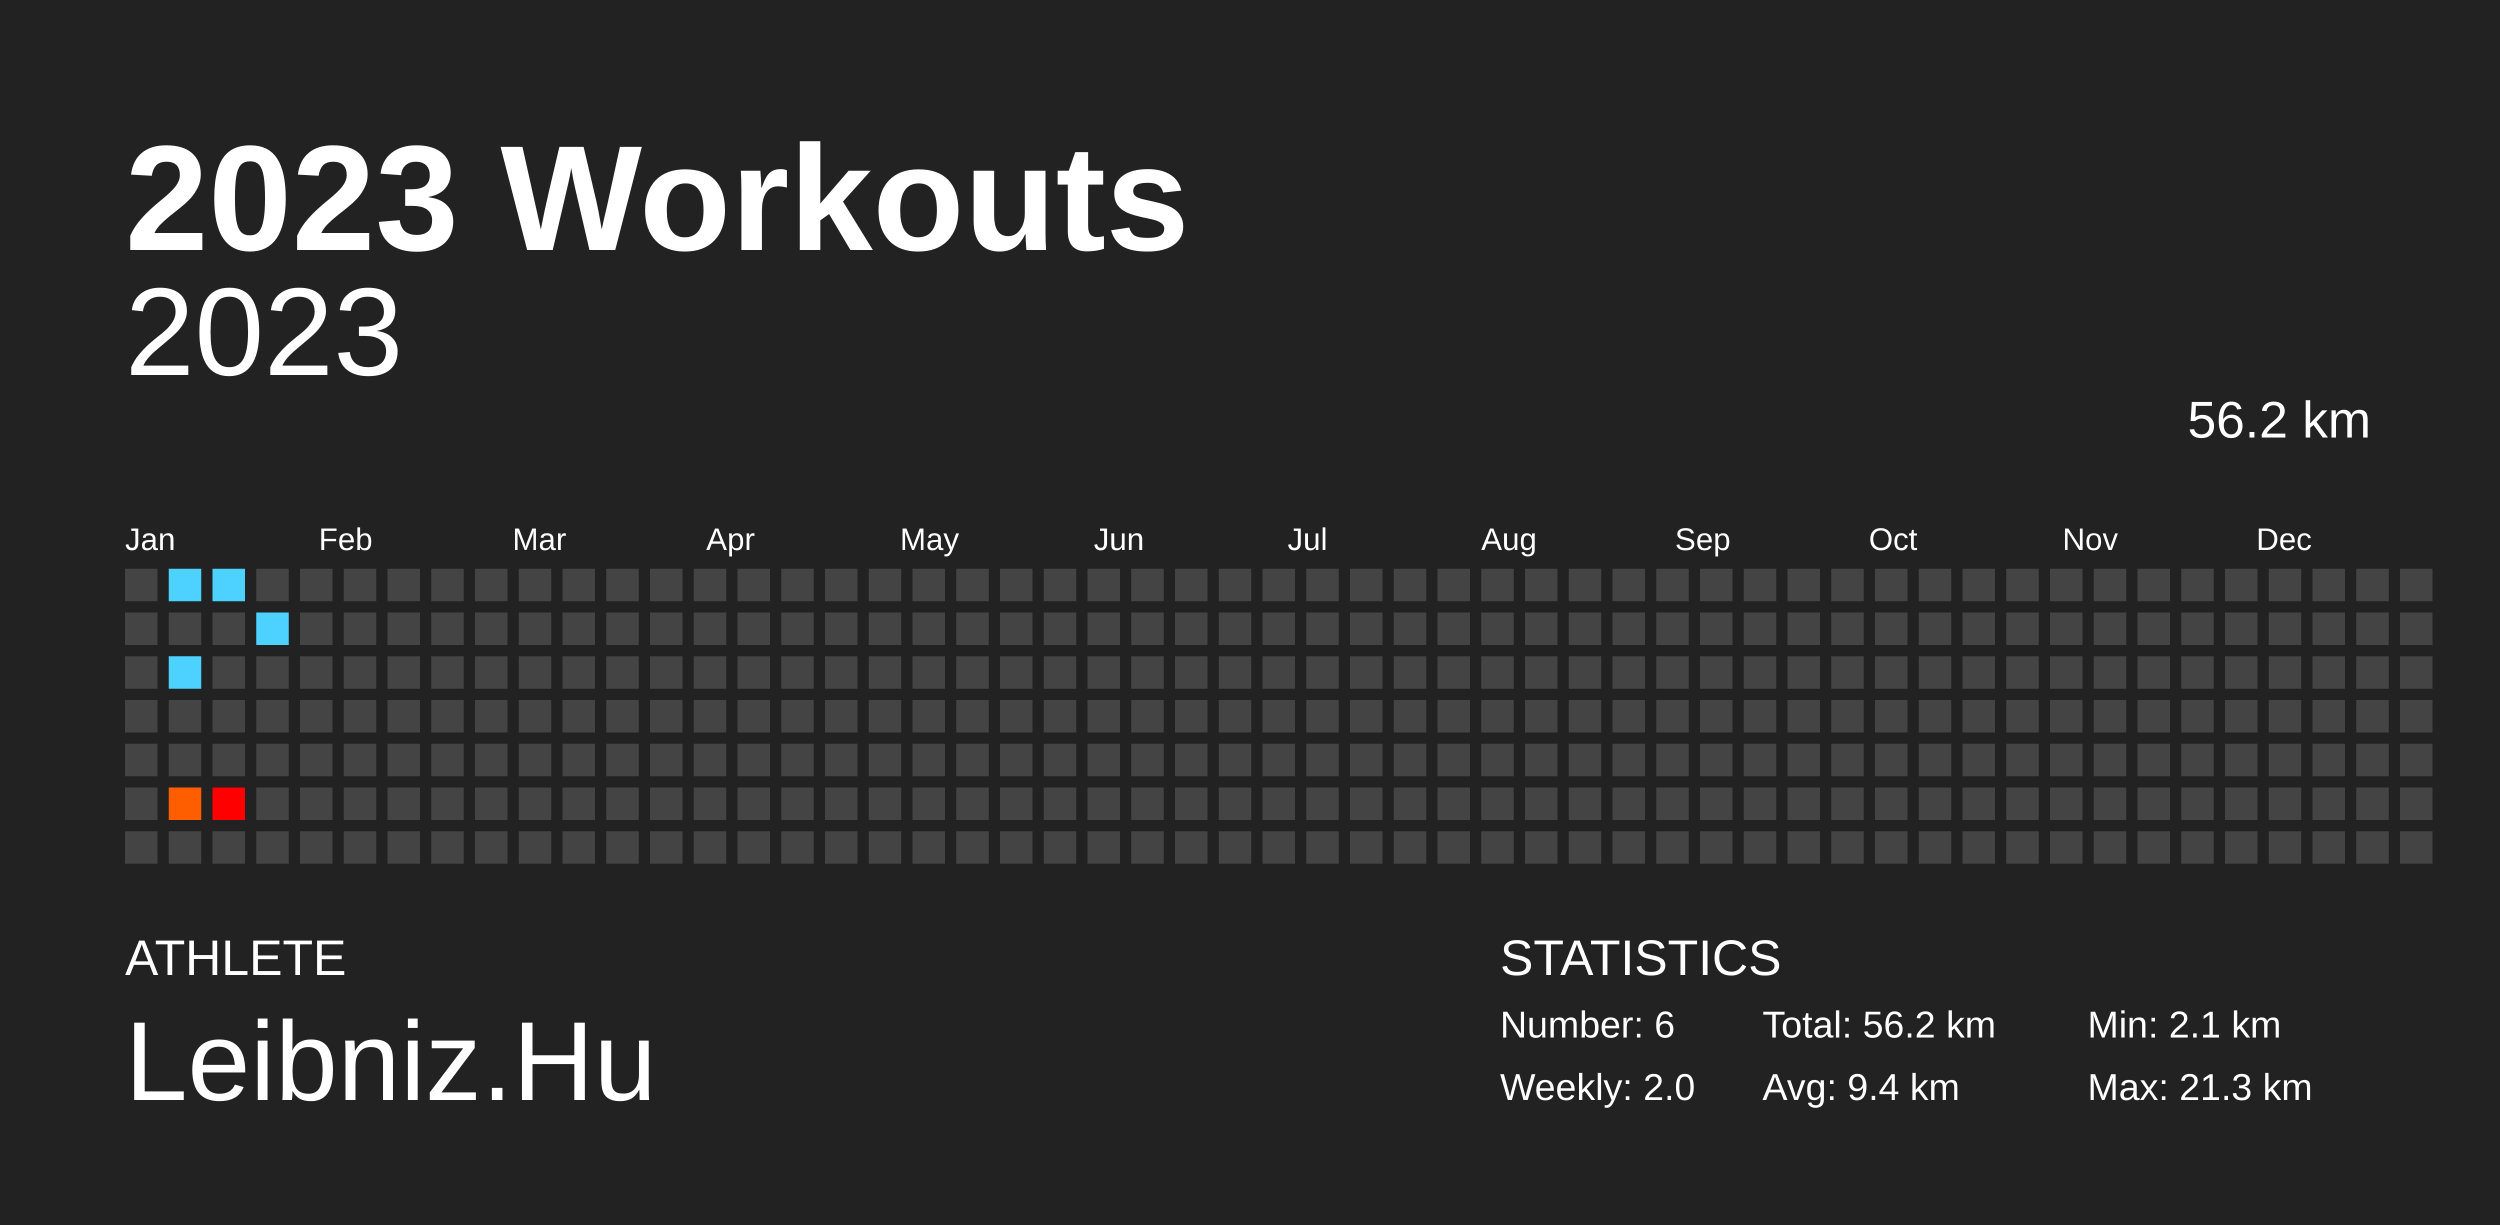
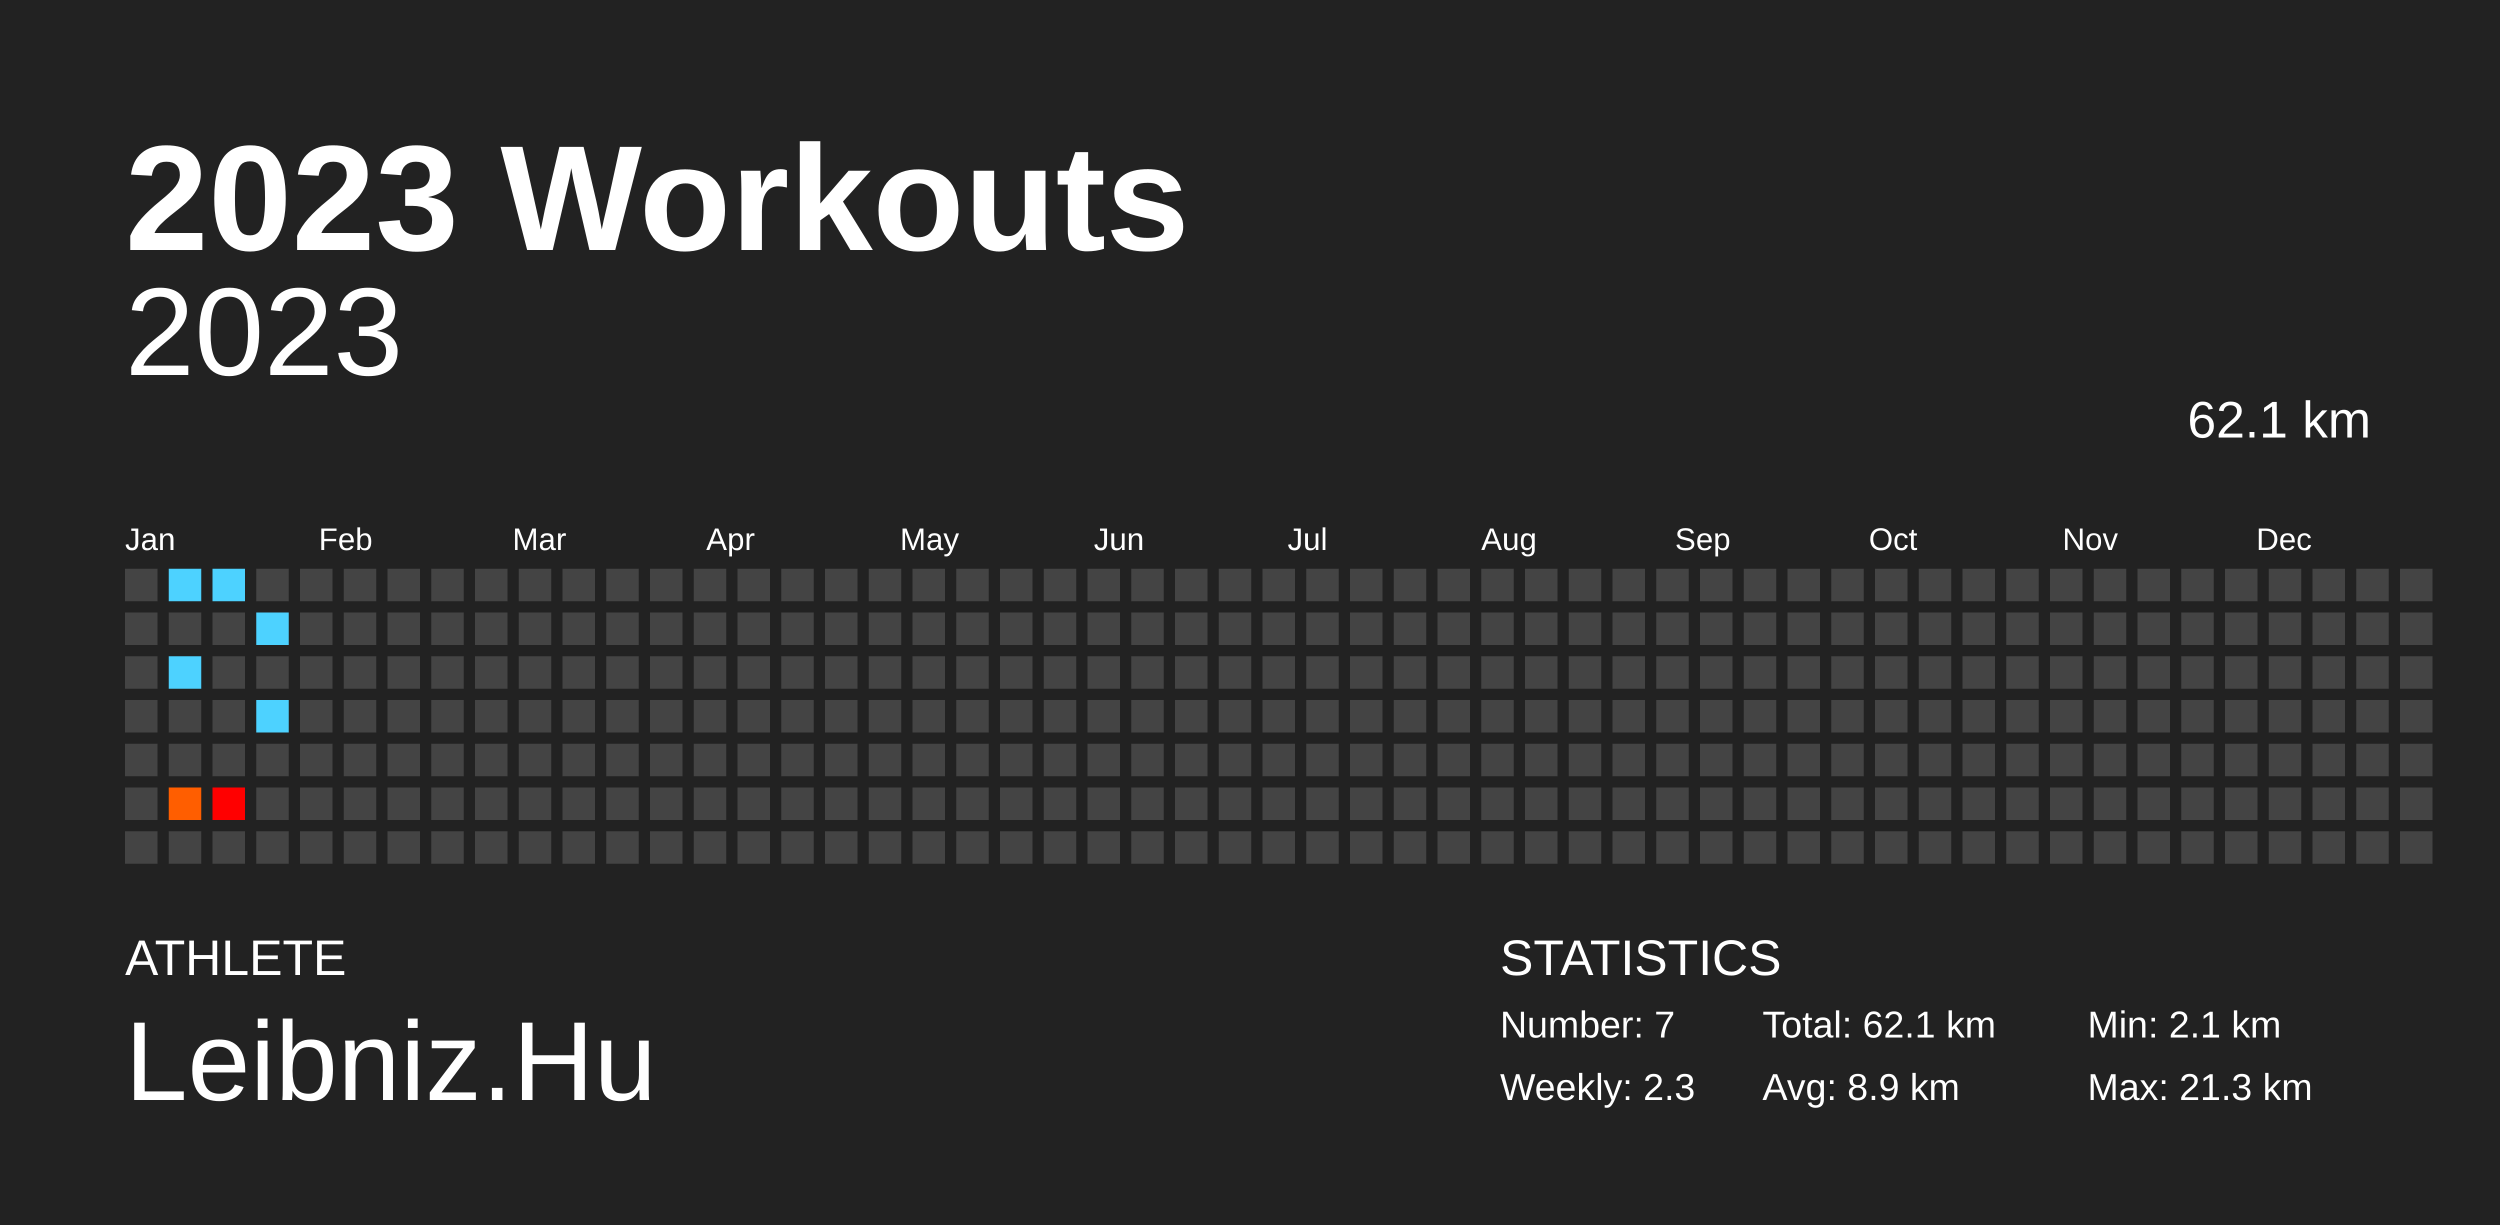
<svg xmlns="http://www.w3.org/2000/svg" baseProfile="full" height="98mm" version="1.1" viewBox="0,0,200,98" width="200mm">
  <defs />
  <rect fill="#222222" height="98" width="200" x="0" y="0" />
  <text fill="#FFFFFF" style="font-size:12px; font-family:Arial; font-weight:bold;" x="10" y="20">2023 Workouts</text>
  <text fill="#FFFFFF" style="font-size:4px; font-family:Arial" x="10" y="78">ATHLETE</text>
  <text fill="#FFFFFF" style="font-size:9px; font-family:Arial" x="10" y="88">Leibniz.Hu</text>
  <text fill="#FFFFFF" style="font-size:4px; font-family:Arial" x="120" y="78">STATISTICS</text>
-   <text fill="#FFFFFF" style="font-size:3px; font-family:Arial" x="120" y="83">Number: 6</text>
-   <text fill="#FFFFFF" style="font-size:3px; font-family:Arial" x="120" y="88">Weekly: 2.0</text>
-   <text fill="#FFFFFF" style="font-size:3px; font-family:Arial" x="141" y="83">Total: 56.2 km</text>
-   <text fill="#FFFFFF" style="font-size:3px; font-family:Arial" x="141" y="88">Avg: 9.4 km</text>
+   <text fill="#FFFFFF" style="font-size:3px; font-family:Arial" x="120" y="83">Number: 7</text>
+   <text fill="#FFFFFF" style="font-size:3px; font-family:Arial" x="120" y="88">Weekly: 2.3</text>
+   <text fill="#FFFFFF" style="font-size:3px; font-family:Arial" x="141" y="83">Total: 62.1 km</text>
+   <text fill="#FFFFFF" style="font-size:3px; font-family:Arial" x="141" y="88">Avg: 8.9 km</text>
  <text fill="#FFFFFF" style="font-size:3px; font-family:Arial" x="167" y="83">Min: 2.1 km</text>
  <text fill="#FFFFFF" style="font-size:3px; font-family:Arial" x="167" y="88">Max: 21.3 km</text>
  <text alignment-baseline="hanging" fill="#FFFFFF" style="font-size:10.0px; font-family:Arial;" x="10" y="30">2023</text>
-   <text alignment-baseline="hanging" fill="#FFFFFF" style="font-size:4.125px; font-family:Arial;" x="175" y="35">56.2 km</text>
+   <text alignment-baseline="hanging" fill="#FFFFFF" style="font-size:4.125px; font-family:Arial;" x="175" y="35">62.1 km</text>
  <text fill="#FFFFFF" style="font-size:2.5px; font-family:Arial" x="10.0" y="44">Jan</text>
  <text fill="#FFFFFF" style="font-size:2.5px; font-family:Arial" x="25.5" y="44">Feb</text>
  <text fill="#FFFFFF" style="font-size:2.5px; font-family:Arial" x="41.0" y="44">Mar</text>
  <text fill="#FFFFFF" style="font-size:2.5px; font-family:Arial" x="56.5" y="44">Apr</text>
  <text fill="#FFFFFF" style="font-size:2.5px; font-family:Arial" x="72.0" y="44">May</text>
  <text fill="#FFFFFF" style="font-size:2.5px; font-family:Arial" x="87.5" y="44">Jun</text>
  <text fill="#FFFFFF" style="font-size:2.5px; font-family:Arial" x="103.0" y="44">Jul</text>
  <text fill="#FFFFFF" style="font-size:2.5px; font-family:Arial" x="118.5" y="44">Aug</text>
  <text fill="#FFFFFF" style="font-size:2.5px; font-family:Arial" x="134.0" y="44">Sep</text>
  <text fill="#FFFFFF" style="font-size:2.5px; font-family:Arial" x="149.5" y="44">Oct</text>
  <text fill="#FFFFFF" style="font-size:2.5px; font-family:Arial" x="165.0" y="44">Nov</text>
  <text fill="#FFFFFF" style="font-size:2.5px; font-family:Arial" x="180.5" y="44">Dec</text>
  <rect fill="#444444" height="2.6" width="2.6" x="10.0" y="45.5" />
  <rect fill="#444444" height="2.6" width="2.6" x="10.0" y="49.0" />
  <rect fill="#444444" height="2.6" width="2.6" x="10.0" y="52.5" />
  <rect fill="#444444" height="2.6" width="2.6" x="10.0" y="56.0" />
  <rect fill="#444444" height="2.6" width="2.6" x="10.0" y="59.5" />
  <rect fill="#444444" height="2.6" width="2.6" x="10.0" y="63.0" />
  <rect fill="#444444" height="2.6" width="2.6" x="10.0" y="66.5" />
  <rect fill="#4dd2ff" height="2.6" width="2.6" x="13.5" y="45.5" />
  <rect fill="#444444" height="2.6" width="2.6" x="13.5" y="49.0" />
  <rect fill="#4dd2ff" height="2.6" width="2.6" x="13.5" y="52.5" />
  <rect fill="#444444" height="2.6" width="2.6" x="13.5" y="56.0" />
  <rect fill="#444444" height="2.6" width="2.6" x="13.5" y="59.5" />
  <rect fill="#ff5e00" height="2.6" width="2.6" x="13.5" y="63.0" />
  <rect fill="#444444" height="2.6" width="2.6" x="13.5" y="66.5" />
  <rect fill="#4dd2ff" height="2.6" width="2.6" x="17.0" y="45.5" />
  <rect fill="#444444" height="2.6" width="2.6" x="17.0" y="49.0" />
  <rect fill="#444444" height="2.6" width="2.6" x="17.0" y="52.5" />
  <rect fill="#444444" height="2.6" width="2.6" x="17.0" y="56.0" />
  <rect fill="#444444" height="2.6" width="2.6" x="17.0" y="59.5" />
  <rect fill="red" height="2.6" width="2.6" x="17.0" y="63.0" />
  <rect fill="#444444" height="2.6" width="2.6" x="17.0" y="66.5" />
  <rect fill="#444444" height="2.6" width="2.6" x="20.5" y="45.5" />
  <rect fill="#4dd2ff" height="2.6" width="2.6" x="20.5" y="49.0" />
  <rect fill="#444444" height="2.6" width="2.6" x="20.5" y="52.5" />
-   <rect fill="#444444" height="2.6" width="2.6" x="20.5" y="56.0" />
+   <rect fill="#4dd2ff" height="2.6" width="2.6" x="20.5" y="56.0" />
  <rect fill="#444444" height="2.6" width="2.6" x="20.5" y="59.5" />
  <rect fill="#444444" height="2.6" width="2.6" x="20.5" y="63.0" />
  <rect fill="#444444" height="2.6" width="2.6" x="20.5" y="66.5" />
  <rect fill="#444444" height="2.6" width="2.6" x="24.0" y="45.5" />
  <rect fill="#444444" height="2.6" width="2.6" x="24.0" y="49.0" />
  <rect fill="#444444" height="2.6" width="2.6" x="24.0" y="52.5" />
  <rect fill="#444444" height="2.6" width="2.6" x="24.0" y="56.0" />
  <rect fill="#444444" height="2.6" width="2.6" x="24.0" y="59.5" />
  <rect fill="#444444" height="2.6" width="2.6" x="24.0" y="63.0" />
  <rect fill="#444444" height="2.6" width="2.6" x="24.0" y="66.5" />
  <rect fill="#444444" height="2.6" width="2.6" x="27.5" y="45.5" />
  <rect fill="#444444" height="2.6" width="2.6" x="27.5" y="49.0" />
  <rect fill="#444444" height="2.6" width="2.6" x="27.5" y="52.5" />
  <rect fill="#444444" height="2.6" width="2.6" x="27.5" y="56.0" />
  <rect fill="#444444" height="2.6" width="2.6" x="27.5" y="59.5" />
  <rect fill="#444444" height="2.6" width="2.6" x="27.5" y="63.0" />
  <rect fill="#444444" height="2.6" width="2.6" x="27.5" y="66.5" />
  <rect fill="#444444" height="2.6" width="2.6" x="31.0" y="45.5" />
  <rect fill="#444444" height="2.6" width="2.6" x="31.0" y="49.0" />
  <rect fill="#444444" height="2.6" width="2.6" x="31.0" y="52.5" />
  <rect fill="#444444" height="2.6" width="2.6" x="31.0" y="56.0" />
  <rect fill="#444444" height="2.6" width="2.6" x="31.0" y="59.5" />
  <rect fill="#444444" height="2.6" width="2.6" x="31.0" y="63.0" />
  <rect fill="#444444" height="2.6" width="2.6" x="31.0" y="66.5" />
  <rect fill="#444444" height="2.6" width="2.6" x="34.5" y="45.5" />
  <rect fill="#444444" height="2.6" width="2.6" x="34.5" y="49.0" />
  <rect fill="#444444" height="2.6" width="2.6" x="34.5" y="52.5" />
  <rect fill="#444444" height="2.6" width="2.6" x="34.5" y="56.0" />
  <rect fill="#444444" height="2.6" width="2.6" x="34.5" y="59.5" />
  <rect fill="#444444" height="2.6" width="2.6" x="34.5" y="63.0" />
  <rect fill="#444444" height="2.6" width="2.6" x="34.5" y="66.5" />
  <rect fill="#444444" height="2.6" width="2.6" x="38.0" y="45.5" />
  <rect fill="#444444" height="2.6" width="2.6" x="38.0" y="49.0" />
  <rect fill="#444444" height="2.6" width="2.6" x="38.0" y="52.5" />
  <rect fill="#444444" height="2.6" width="2.6" x="38.0" y="56.0" />
  <rect fill="#444444" height="2.6" width="2.6" x="38.0" y="59.5" />
  <rect fill="#444444" height="2.6" width="2.6" x="38.0" y="63.0" />
  <rect fill="#444444" height="2.6" width="2.6" x="38.0" y="66.5" />
  <rect fill="#444444" height="2.6" width="2.6" x="41.5" y="45.5" />
  <rect fill="#444444" height="2.6" width="2.6" x="41.5" y="49.0" />
  <rect fill="#444444" height="2.6" width="2.6" x="41.5" y="52.5" />
  <rect fill="#444444" height="2.6" width="2.6" x="41.5" y="56.0" />
  <rect fill="#444444" height="2.6" width="2.6" x="41.5" y="59.5" />
  <rect fill="#444444" height="2.6" width="2.6" x="41.5" y="63.0" />
  <rect fill="#444444" height="2.6" width="2.6" x="41.5" y="66.5" />
  <rect fill="#444444" height="2.6" width="2.6" x="45.0" y="45.5" />
  <rect fill="#444444" height="2.6" width="2.6" x="45.0" y="49.0" />
  <rect fill="#444444" height="2.6" width="2.6" x="45.0" y="52.5" />
  <rect fill="#444444" height="2.6" width="2.6" x="45.0" y="56.0" />
  <rect fill="#444444" height="2.6" width="2.6" x="45.0" y="59.5" />
  <rect fill="#444444" height="2.6" width="2.6" x="45.0" y="63.0" />
  <rect fill="#444444" height="2.6" width="2.6" x="45.0" y="66.5" />
  <rect fill="#444444" height="2.6" width="2.6" x="48.5" y="45.5" />
  <rect fill="#444444" height="2.6" width="2.6" x="48.5" y="49.0" />
  <rect fill="#444444" height="2.6" width="2.6" x="48.5" y="52.5" />
  <rect fill="#444444" height="2.6" width="2.6" x="48.5" y="56.0" />
  <rect fill="#444444" height="2.6" width="2.6" x="48.5" y="59.5" />
  <rect fill="#444444" height="2.6" width="2.6" x="48.5" y="63.0" />
  <rect fill="#444444" height="2.6" width="2.6" x="48.5" y="66.5" />
  <rect fill="#444444" height="2.6" width="2.6" x="52.0" y="45.5" />
  <rect fill="#444444" height="2.6" width="2.6" x="52.0" y="49.0" />
  <rect fill="#444444" height="2.6" width="2.6" x="52.0" y="52.5" />
  <rect fill="#444444" height="2.6" width="2.6" x="52.0" y="56.0" />
  <rect fill="#444444" height="2.6" width="2.6" x="52.0" y="59.5" />
  <rect fill="#444444" height="2.6" width="2.6" x="52.0" y="63.0" />
  <rect fill="#444444" height="2.6" width="2.6" x="52.0" y="66.5" />
  <rect fill="#444444" height="2.6" width="2.6" x="55.5" y="45.5" />
  <rect fill="#444444" height="2.6" width="2.6" x="55.5" y="49.0" />
  <rect fill="#444444" height="2.6" width="2.6" x="55.5" y="52.5" />
  <rect fill="#444444" height="2.6" width="2.6" x="55.5" y="56.0" />
  <rect fill="#444444" height="2.6" width="2.6" x="55.5" y="59.5" />
  <rect fill="#444444" height="2.6" width="2.6" x="55.5" y="63.0" />
  <rect fill="#444444" height="2.6" width="2.6" x="55.5" y="66.5" />
  <rect fill="#444444" height="2.6" width="2.6" x="59.0" y="45.5" />
  <rect fill="#444444" height="2.6" width="2.6" x="59.0" y="49.0" />
  <rect fill="#444444" height="2.6" width="2.6" x="59.0" y="52.5" />
  <rect fill="#444444" height="2.6" width="2.6" x="59.0" y="56.0" />
  <rect fill="#444444" height="2.6" width="2.6" x="59.0" y="59.5" />
  <rect fill="#444444" height="2.6" width="2.6" x="59.0" y="63.0" />
  <rect fill="#444444" height="2.6" width="2.6" x="59.0" y="66.5" />
  <rect fill="#444444" height="2.6" width="2.6" x="62.5" y="45.5" />
  <rect fill="#444444" height="2.6" width="2.6" x="62.5" y="49.0" />
  <rect fill="#444444" height="2.6" width="2.6" x="62.5" y="52.5" />
  <rect fill="#444444" height="2.6" width="2.6" x="62.5" y="56.0" />
  <rect fill="#444444" height="2.6" width="2.6" x="62.5" y="59.5" />
  <rect fill="#444444" height="2.6" width="2.6" x="62.5" y="63.0" />
  <rect fill="#444444" height="2.6" width="2.6" x="62.5" y="66.5" />
  <rect fill="#444444" height="2.6" width="2.6" x="66.0" y="45.5" />
  <rect fill="#444444" height="2.6" width="2.6" x="66.0" y="49.0" />
  <rect fill="#444444" height="2.6" width="2.6" x="66.0" y="52.5" />
  <rect fill="#444444" height="2.6" width="2.6" x="66.0" y="56.0" />
  <rect fill="#444444" height="2.6" width="2.6" x="66.0" y="59.5" />
  <rect fill="#444444" height="2.6" width="2.6" x="66.0" y="63.0" />
  <rect fill="#444444" height="2.6" width="2.6" x="66.0" y="66.5" />
  <rect fill="#444444" height="2.6" width="2.6" x="69.5" y="45.5" />
  <rect fill="#444444" height="2.6" width="2.6" x="69.5" y="49.0" />
  <rect fill="#444444" height="2.6" width="2.6" x="69.5" y="52.5" />
  <rect fill="#444444" height="2.6" width="2.6" x="69.5" y="56.0" />
  <rect fill="#444444" height="2.6" width="2.6" x="69.5" y="59.5" />
  <rect fill="#444444" height="2.6" width="2.6" x="69.5" y="63.0" />
  <rect fill="#444444" height="2.6" width="2.6" x="69.5" y="66.5" />
  <rect fill="#444444" height="2.6" width="2.6" x="73.0" y="45.5" />
  <rect fill="#444444" height="2.6" width="2.6" x="73.0" y="49.0" />
  <rect fill="#444444" height="2.6" width="2.6" x="73.0" y="52.5" />
  <rect fill="#444444" height="2.6" width="2.6" x="73.0" y="56.0" />
  <rect fill="#444444" height="2.6" width="2.6" x="73.0" y="59.5" />
  <rect fill="#444444" height="2.6" width="2.6" x="73.0" y="63.0" />
  <rect fill="#444444" height="2.6" width="2.6" x="73.0" y="66.5" />
  <rect fill="#444444" height="2.6" width="2.6" x="76.5" y="45.5" />
  <rect fill="#444444" height="2.6" width="2.6" x="76.5" y="49.0" />
  <rect fill="#444444" height="2.6" width="2.6" x="76.5" y="52.5" />
  <rect fill="#444444" height="2.6" width="2.6" x="76.5" y="56.0" />
  <rect fill="#444444" height="2.6" width="2.6" x="76.5" y="59.5" />
  <rect fill="#444444" height="2.6" width="2.6" x="76.5" y="63.0" />
  <rect fill="#444444" height="2.6" width="2.6" x="76.5" y="66.5" />
  <rect fill="#444444" height="2.6" width="2.6" x="80.0" y="45.5" />
  <rect fill="#444444" height="2.6" width="2.6" x="80.0" y="49.0" />
  <rect fill="#444444" height="2.6" width="2.6" x="80.0" y="52.5" />
  <rect fill="#444444" height="2.6" width="2.6" x="80.0" y="56.0" />
  <rect fill="#444444" height="2.6" width="2.6" x="80.0" y="59.5" />
  <rect fill="#444444" height="2.6" width="2.6" x="80.0" y="63.0" />
  <rect fill="#444444" height="2.6" width="2.6" x="80.0" y="66.5" />
  <rect fill="#444444" height="2.6" width="2.6" x="83.5" y="45.5" />
  <rect fill="#444444" height="2.6" width="2.6" x="83.5" y="49.0" />
  <rect fill="#444444" height="2.6" width="2.6" x="83.5" y="52.5" />
  <rect fill="#444444" height="2.6" width="2.6" x="83.5" y="56.0" />
  <rect fill="#444444" height="2.6" width="2.6" x="83.5" y="59.5" />
  <rect fill="#444444" height="2.6" width="2.6" x="83.5" y="63.0" />
  <rect fill="#444444" height="2.6" width="2.6" x="83.5" y="66.5" />
  <rect fill="#444444" height="2.6" width="2.6" x="87.0" y="45.5" />
  <rect fill="#444444" height="2.6" width="2.6" x="87.0" y="49.0" />
  <rect fill="#444444" height="2.6" width="2.6" x="87.0" y="52.5" />
  <rect fill="#444444" height="2.6" width="2.6" x="87.0" y="56.0" />
  <rect fill="#444444" height="2.6" width="2.6" x="87.0" y="59.5" />
  <rect fill="#444444" height="2.6" width="2.6" x="87.0" y="63.0" />
  <rect fill="#444444" height="2.6" width="2.6" x="87.0" y="66.5" />
  <rect fill="#444444" height="2.6" width="2.6" x="90.5" y="45.5" />
  <rect fill="#444444" height="2.6" width="2.6" x="90.5" y="49.0" />
  <rect fill="#444444" height="2.6" width="2.6" x="90.5" y="52.5" />
  <rect fill="#444444" height="2.6" width="2.6" x="90.5" y="56.0" />
  <rect fill="#444444" height="2.6" width="2.6" x="90.5" y="59.5" />
  <rect fill="#444444" height="2.6" width="2.6" x="90.5" y="63.0" />
  <rect fill="#444444" height="2.6" width="2.6" x="90.5" y="66.5" />
  <rect fill="#444444" height="2.6" width="2.6" x="94.0" y="45.5" />
  <rect fill="#444444" height="2.6" width="2.6" x="94.0" y="49.0" />
  <rect fill="#444444" height="2.6" width="2.6" x="94.0" y="52.5" />
  <rect fill="#444444" height="2.6" width="2.6" x="94.0" y="56.0" />
  <rect fill="#444444" height="2.6" width="2.6" x="94.0" y="59.5" />
  <rect fill="#444444" height="2.6" width="2.6" x="94.0" y="63.0" />
  <rect fill="#444444" height="2.6" width="2.6" x="94.0" y="66.5" />
  <rect fill="#444444" height="2.6" width="2.6" x="97.5" y="45.5" />
  <rect fill="#444444" height="2.6" width="2.6" x="97.5" y="49.0" />
  <rect fill="#444444" height="2.6" width="2.6" x="97.5" y="52.5" />
  <rect fill="#444444" height="2.6" width="2.6" x="97.5" y="56.0" />
  <rect fill="#444444" height="2.6" width="2.6" x="97.5" y="59.5" />
  <rect fill="#444444" height="2.6" width="2.6" x="97.5" y="63.0" />
  <rect fill="#444444" height="2.6" width="2.6" x="97.5" y="66.5" />
  <rect fill="#444444" height="2.6" width="2.6" x="101.0" y="45.5" />
  <rect fill="#444444" height="2.6" width="2.6" x="101.0" y="49.0" />
  <rect fill="#444444" height="2.6" width="2.6" x="101.0" y="52.5" />
  <rect fill="#444444" height="2.6" width="2.6" x="101.0" y="56.0" />
  <rect fill="#444444" height="2.6" width="2.6" x="101.0" y="59.5" />
  <rect fill="#444444" height="2.6" width="2.6" x="101.0" y="63.0" />
  <rect fill="#444444" height="2.6" width="2.6" x="101.0" y="66.5" />
  <rect fill="#444444" height="2.6" width="2.6" x="104.5" y="45.5" />
  <rect fill="#444444" height="2.6" width="2.6" x="104.5" y="49.0" />
  <rect fill="#444444" height="2.6" width="2.6" x="104.5" y="52.5" />
  <rect fill="#444444" height="2.6" width="2.6" x="104.5" y="56.0" />
  <rect fill="#444444" height="2.6" width="2.6" x="104.5" y="59.5" />
  <rect fill="#444444" height="2.6" width="2.6" x="104.5" y="63.0" />
  <rect fill="#444444" height="2.6" width="2.6" x="104.5" y="66.5" />
  <rect fill="#444444" height="2.6" width="2.6" x="108.0" y="45.5" />
  <rect fill="#444444" height="2.6" width="2.6" x="108.0" y="49.0" />
  <rect fill="#444444" height="2.6" width="2.6" x="108.0" y="52.5" />
  <rect fill="#444444" height="2.6" width="2.6" x="108.0" y="56.0" />
  <rect fill="#444444" height="2.6" width="2.6" x="108.0" y="59.5" />
  <rect fill="#444444" height="2.6" width="2.6" x="108.0" y="63.0" />
  <rect fill="#444444" height="2.6" width="2.6" x="108.0" y="66.5" />
  <rect fill="#444444" height="2.6" width="2.6" x="111.5" y="45.5" />
  <rect fill="#444444" height="2.6" width="2.6" x="111.5" y="49.0" />
  <rect fill="#444444" height="2.6" width="2.6" x="111.5" y="52.5" />
  <rect fill="#444444" height="2.6" width="2.6" x="111.5" y="56.0" />
  <rect fill="#444444" height="2.6" width="2.6" x="111.5" y="59.5" />
  <rect fill="#444444" height="2.6" width="2.6" x="111.5" y="63.0" />
  <rect fill="#444444" height="2.6" width="2.6" x="111.5" y="66.5" />
  <rect fill="#444444" height="2.6" width="2.6" x="115.0" y="45.5" />
  <rect fill="#444444" height="2.6" width="2.6" x="115.0" y="49.0" />
  <rect fill="#444444" height="2.6" width="2.6" x="115.0" y="52.5" />
  <rect fill="#444444" height="2.6" width="2.6" x="115.0" y="56.0" />
  <rect fill="#444444" height="2.6" width="2.6" x="115.0" y="59.5" />
  <rect fill="#444444" height="2.6" width="2.6" x="115.0" y="63.0" />
  <rect fill="#444444" height="2.6" width="2.6" x="115.0" y="66.5" />
  <rect fill="#444444" height="2.6" width="2.6" x="118.5" y="45.5" />
  <rect fill="#444444" height="2.6" width="2.6" x="118.5" y="49.0" />
  <rect fill="#444444" height="2.6" width="2.6" x="118.5" y="52.5" />
  <rect fill="#444444" height="2.6" width="2.6" x="118.5" y="56.0" />
  <rect fill="#444444" height="2.6" width="2.6" x="118.5" y="59.5" />
  <rect fill="#444444" height="2.6" width="2.6" x="118.5" y="63.0" />
  <rect fill="#444444" height="2.6" width="2.6" x="118.5" y="66.5" />
  <rect fill="#444444" height="2.6" width="2.6" x="122.0" y="45.5" />
  <rect fill="#444444" height="2.6" width="2.6" x="122.0" y="49.0" />
  <rect fill="#444444" height="2.6" width="2.6" x="122.0" y="52.5" />
  <rect fill="#444444" height="2.6" width="2.6" x="122.0" y="56.0" />
  <rect fill="#444444" height="2.6" width="2.6" x="122.0" y="59.5" />
  <rect fill="#444444" height="2.6" width="2.6" x="122.0" y="63.0" />
  <rect fill="#444444" height="2.6" width="2.6" x="122.0" y="66.5" />
  <rect fill="#444444" height="2.6" width="2.6" x="125.5" y="45.5" />
  <rect fill="#444444" height="2.6" width="2.6" x="125.5" y="49.0" />
  <rect fill="#444444" height="2.6" width="2.6" x="125.5" y="52.5" />
  <rect fill="#444444" height="2.6" width="2.6" x="125.5" y="56.0" />
  <rect fill="#444444" height="2.6" width="2.6" x="125.5" y="59.5" />
  <rect fill="#444444" height="2.6" width="2.6" x="125.5" y="63.0" />
  <rect fill="#444444" height="2.6" width="2.6" x="125.5" y="66.5" />
  <rect fill="#444444" height="2.6" width="2.6" x="129.0" y="45.5" />
  <rect fill="#444444" height="2.6" width="2.6" x="129.0" y="49.0" />
  <rect fill="#444444" height="2.6" width="2.6" x="129.0" y="52.5" />
  <rect fill="#444444" height="2.6" width="2.6" x="129.0" y="56.0" />
  <rect fill="#444444" height="2.6" width="2.6" x="129.0" y="59.5" />
  <rect fill="#444444" height="2.6" width="2.6" x="129.0" y="63.0" />
  <rect fill="#444444" height="2.6" width="2.6" x="129.0" y="66.5" />
  <rect fill="#444444" height="2.6" width="2.6" x="132.5" y="45.5" />
  <rect fill="#444444" height="2.6" width="2.6" x="132.5" y="49.0" />
  <rect fill="#444444" height="2.6" width="2.6" x="132.5" y="52.5" />
  <rect fill="#444444" height="2.6" width="2.6" x="132.5" y="56.0" />
  <rect fill="#444444" height="2.6" width="2.6" x="132.5" y="59.5" />
  <rect fill="#444444" height="2.6" width="2.6" x="132.5" y="63.0" />
  <rect fill="#444444" height="2.6" width="2.6" x="132.5" y="66.5" />
  <rect fill="#444444" height="2.6" width="2.6" x="136.0" y="45.5" />
  <rect fill="#444444" height="2.6" width="2.6" x="136.0" y="49.0" />
  <rect fill="#444444" height="2.6" width="2.6" x="136.0" y="52.5" />
  <rect fill="#444444" height="2.6" width="2.6" x="136.0" y="56.0" />
  <rect fill="#444444" height="2.6" width="2.6" x="136.0" y="59.5" />
  <rect fill="#444444" height="2.6" width="2.6" x="136.0" y="63.0" />
  <rect fill="#444444" height="2.6" width="2.6" x="136.0" y="66.5" />
  <rect fill="#444444" height="2.6" width="2.6" x="139.5" y="45.5" />
  <rect fill="#444444" height="2.6" width="2.6" x="139.5" y="49.0" />
  <rect fill="#444444" height="2.6" width="2.6" x="139.5" y="52.5" />
  <rect fill="#444444" height="2.6" width="2.6" x="139.5" y="56.0" />
  <rect fill="#444444" height="2.6" width="2.6" x="139.5" y="59.5" />
  <rect fill="#444444" height="2.6" width="2.6" x="139.5" y="63.0" />
  <rect fill="#444444" height="2.6" width="2.6" x="139.5" y="66.5" />
  <rect fill="#444444" height="2.6" width="2.6" x="143.0" y="45.5" />
  <rect fill="#444444" height="2.6" width="2.6" x="143.0" y="49.0" />
  <rect fill="#444444" height="2.6" width="2.6" x="143.0" y="52.5" />
  <rect fill="#444444" height="2.6" width="2.6" x="143.0" y="56.0" />
  <rect fill="#444444" height="2.6" width="2.6" x="143.0" y="59.5" />
  <rect fill="#444444" height="2.6" width="2.6" x="143.0" y="63.0" />
  <rect fill="#444444" height="2.6" width="2.6" x="143.0" y="66.5" />
  <rect fill="#444444" height="2.6" width="2.6" x="146.5" y="45.5" />
  <rect fill="#444444" height="2.6" width="2.6" x="146.5" y="49.0" />
  <rect fill="#444444" height="2.6" width="2.6" x="146.5" y="52.5" />
  <rect fill="#444444" height="2.6" width="2.6" x="146.5" y="56.0" />
  <rect fill="#444444" height="2.6" width="2.6" x="146.5" y="59.5" />
  <rect fill="#444444" height="2.6" width="2.6" x="146.5" y="63.0" />
  <rect fill="#444444" height="2.6" width="2.6" x="146.5" y="66.5" />
  <rect fill="#444444" height="2.6" width="2.6" x="150.0" y="45.5" />
  <rect fill="#444444" height="2.6" width="2.6" x="150.0" y="49.0" />
  <rect fill="#444444" height="2.6" width="2.6" x="150.0" y="52.5" />
  <rect fill="#444444" height="2.6" width="2.6" x="150.0" y="56.0" />
  <rect fill="#444444" height="2.6" width="2.6" x="150.0" y="59.5" />
  <rect fill="#444444" height="2.6" width="2.6" x="150.0" y="63.0" />
  <rect fill="#444444" height="2.6" width="2.6" x="150.0" y="66.5" />
  <rect fill="#444444" height="2.6" width="2.6" x="153.5" y="45.5" />
  <rect fill="#444444" height="2.6" width="2.6" x="153.5" y="49.0" />
  <rect fill="#444444" height="2.6" width="2.6" x="153.5" y="52.5" />
  <rect fill="#444444" height="2.6" width="2.6" x="153.5" y="56.0" />
  <rect fill="#444444" height="2.6" width="2.6" x="153.5" y="59.5" />
  <rect fill="#444444" height="2.6" width="2.6" x="153.5" y="63.0" />
  <rect fill="#444444" height="2.6" width="2.6" x="153.5" y="66.5" />
  <rect fill="#444444" height="2.6" width="2.6" x="157.0" y="45.5" />
  <rect fill="#444444" height="2.6" width="2.6" x="157.0" y="49.0" />
  <rect fill="#444444" height="2.6" width="2.6" x="157.0" y="52.5" />
  <rect fill="#444444" height="2.6" width="2.6" x="157.0" y="56.0" />
  <rect fill="#444444" height="2.6" width="2.6" x="157.0" y="59.5" />
  <rect fill="#444444" height="2.6" width="2.6" x="157.0" y="63.0" />
  <rect fill="#444444" height="2.6" width="2.6" x="157.0" y="66.5" />
  <rect fill="#444444" height="2.6" width="2.6" x="160.5" y="45.5" />
  <rect fill="#444444" height="2.6" width="2.6" x="160.5" y="49.0" />
  <rect fill="#444444" height="2.6" width="2.6" x="160.5" y="52.5" />
  <rect fill="#444444" height="2.6" width="2.6" x="160.5" y="56.0" />
  <rect fill="#444444" height="2.6" width="2.6" x="160.5" y="59.5" />
  <rect fill="#444444" height="2.6" width="2.6" x="160.5" y="63.0" />
  <rect fill="#444444" height="2.6" width="2.6" x="160.5" y="66.5" />
  <rect fill="#444444" height="2.6" width="2.6" x="164.0" y="45.5" />
  <rect fill="#444444" height="2.6" width="2.6" x="164.0" y="49.0" />
  <rect fill="#444444" height="2.6" width="2.6" x="164.0" y="52.5" />
  <rect fill="#444444" height="2.6" width="2.6" x="164.0" y="56.0" />
  <rect fill="#444444" height="2.6" width="2.6" x="164.0" y="59.5" />
  <rect fill="#444444" height="2.6" width="2.6" x="164.0" y="63.0" />
  <rect fill="#444444" height="2.6" width="2.6" x="164.0" y="66.5" />
  <rect fill="#444444" height="2.6" width="2.6" x="167.5" y="45.5" />
  <rect fill="#444444" height="2.6" width="2.6" x="167.5" y="49.0" />
  <rect fill="#444444" height="2.6" width="2.6" x="167.5" y="52.5" />
  <rect fill="#444444" height="2.6" width="2.6" x="167.5" y="56.0" />
  <rect fill="#444444" height="2.6" width="2.6" x="167.5" y="59.5" />
  <rect fill="#444444" height="2.6" width="2.6" x="167.5" y="63.0" />
  <rect fill="#444444" height="2.6" width="2.6" x="167.5" y="66.5" />
  <rect fill="#444444" height="2.6" width="2.6" x="171.0" y="45.5" />
  <rect fill="#444444" height="2.6" width="2.6" x="171.0" y="49.0" />
  <rect fill="#444444" height="2.6" width="2.6" x="171.0" y="52.5" />
  <rect fill="#444444" height="2.6" width="2.6" x="171.0" y="56.0" />
  <rect fill="#444444" height="2.6" width="2.6" x="171.0" y="59.5" />
  <rect fill="#444444" height="2.6" width="2.6" x="171.0" y="63.0" />
  <rect fill="#444444" height="2.6" width="2.6" x="171.0" y="66.5" />
  <rect fill="#444444" height="2.6" width="2.6" x="174.5" y="45.5" />
  <rect fill="#444444" height="2.6" width="2.6" x="174.5" y="49.0" />
  <rect fill="#444444" height="2.6" width="2.6" x="174.5" y="52.5" />
  <rect fill="#444444" height="2.6" width="2.6" x="174.5" y="56.0" />
  <rect fill="#444444" height="2.6" width="2.6" x="174.5" y="59.5" />
  <rect fill="#444444" height="2.6" width="2.6" x="174.5" y="63.0" />
  <rect fill="#444444" height="2.6" width="2.6" x="174.5" y="66.5" />
  <rect fill="#444444" height="2.6" width="2.6" x="178.0" y="45.5" />
  <rect fill="#444444" height="2.6" width="2.6" x="178.0" y="49.0" />
  <rect fill="#444444" height="2.6" width="2.6" x="178.0" y="52.5" />
  <rect fill="#444444" height="2.6" width="2.6" x="178.0" y="56.0" />
  <rect fill="#444444" height="2.6" width="2.6" x="178.0" y="59.5" />
  <rect fill="#444444" height="2.6" width="2.6" x="178.0" y="63.0" />
  <rect fill="#444444" height="2.6" width="2.6" x="178.0" y="66.5" />
  <rect fill="#444444" height="2.6" width="2.6" x="181.5" y="45.5" />
  <rect fill="#444444" height="2.6" width="2.6" x="181.5" y="49.0" />
  <rect fill="#444444" height="2.6" width="2.6" x="181.5" y="52.5" />
  <rect fill="#444444" height="2.6" width="2.6" x="181.5" y="56.0" />
  <rect fill="#444444" height="2.6" width="2.6" x="181.5" y="59.5" />
  <rect fill="#444444" height="2.6" width="2.6" x="181.5" y="63.0" />
  <rect fill="#444444" height="2.6" width="2.6" x="181.5" y="66.5" />
  <rect fill="#444444" height="2.6" width="2.6" x="185.0" y="45.5" />
  <rect fill="#444444" height="2.6" width="2.6" x="185.0" y="49.0" />
  <rect fill="#444444" height="2.6" width="2.6" x="185.0" y="52.5" />
  <rect fill="#444444" height="2.6" width="2.6" x="185.0" y="56.0" />
  <rect fill="#444444" height="2.6" width="2.6" x="185.0" y="59.5" />
  <rect fill="#444444" height="2.6" width="2.6" x="185.0" y="63.0" />
  <rect fill="#444444" height="2.6" width="2.6" x="185.0" y="66.5" />
  <rect fill="#444444" height="2.6" width="2.6" x="188.5" y="45.5" />
  <rect fill="#444444" height="2.6" width="2.6" x="188.5" y="49.0" />
  <rect fill="#444444" height="2.6" width="2.6" x="188.5" y="52.5" />
  <rect fill="#444444" height="2.6" width="2.6" x="188.5" y="56.0" />
  <rect fill="#444444" height="2.6" width="2.6" x="188.5" y="59.5" />
  <rect fill="#444444" height="2.6" width="2.6" x="188.5" y="63.0" />
  <rect fill="#444444" height="2.6" width="2.6" x="188.5" y="66.5" />
  <rect fill="#444444" height="2.6" width="2.6" x="192.0" y="45.5" />
  <rect fill="#444444" height="2.6" width="2.6" x="192.0" y="49.0" />
  <rect fill="#444444" height="2.6" width="2.6" x="192.0" y="52.5" />
  <rect fill="#444444" height="2.6" width="2.6" x="192.0" y="56.0" />
  <rect fill="#444444" height="2.6" width="2.6" x="192.0" y="59.5" />
  <rect fill="#444444" height="2.6" width="2.6" x="192.0" y="63.0" />
  <rect fill="#444444" height="2.6" width="2.6" x="192.0" y="66.5" />
</svg>
